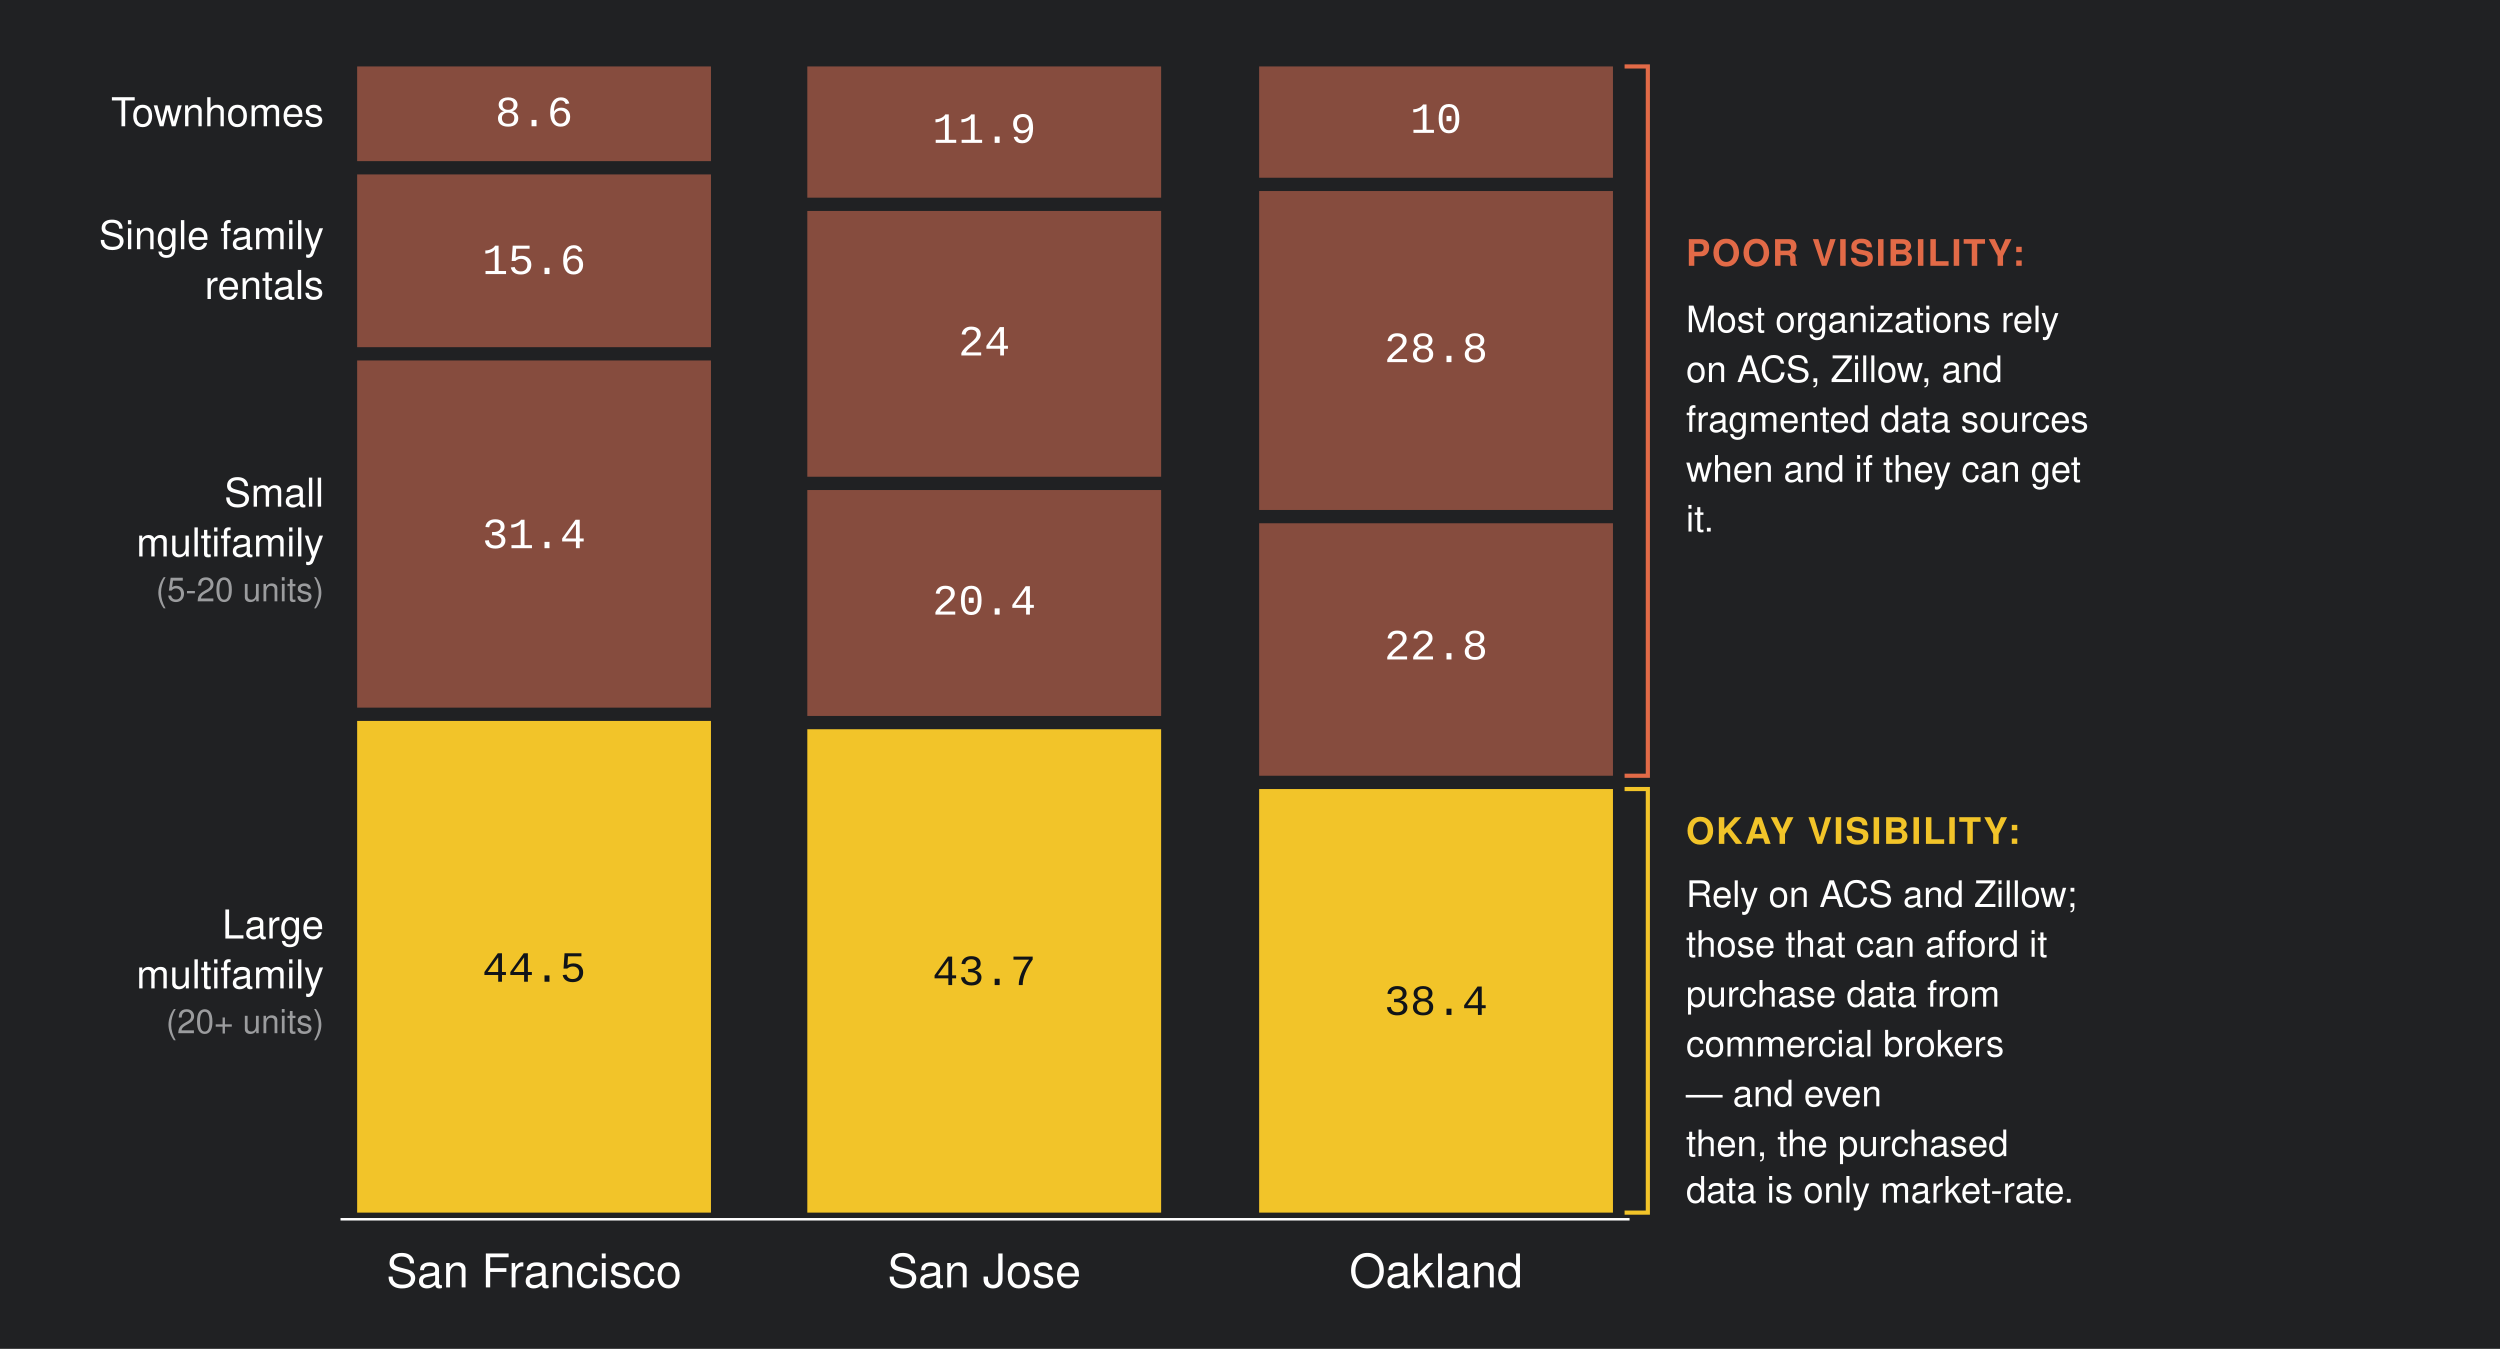
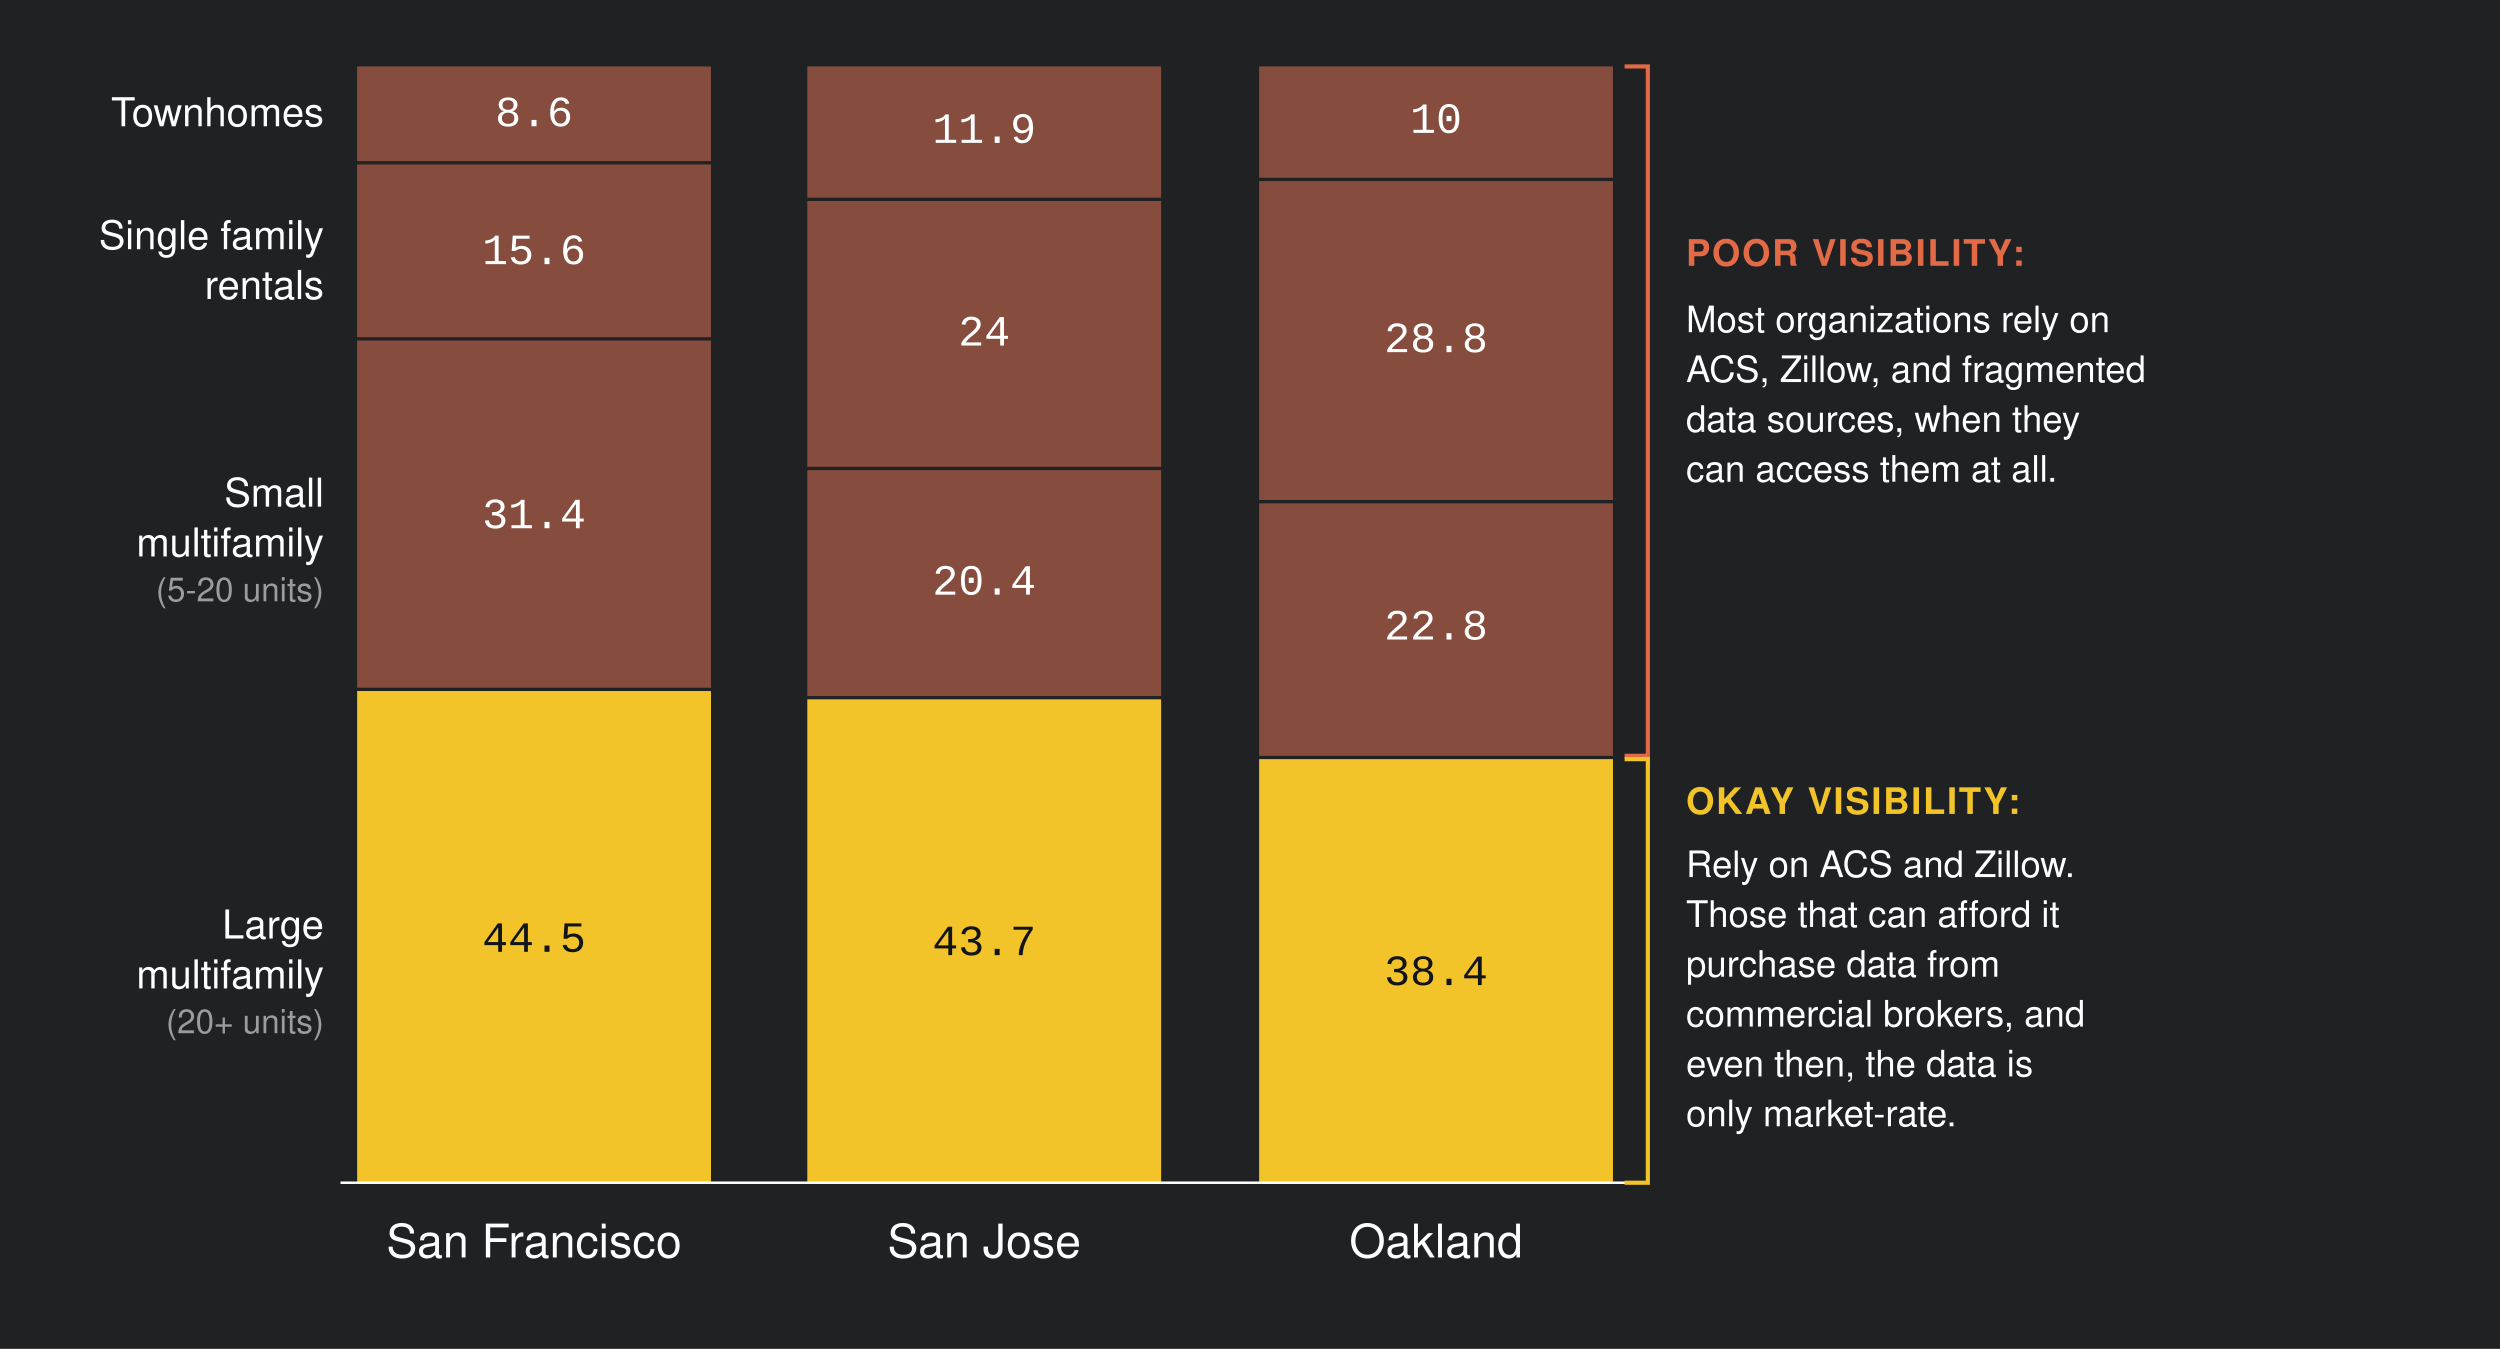
<svg xmlns="http://www.w3.org/2000/svg" viewBox="0 0 1505 812" font-family="Helvetica, Arial, sans-serif">
  <rect width="1505" height="812" fill="#202123" />
  <text x="195" y="76" fill="#ffffff" font-size="24" text-anchor="end">Townhomes</text>
  <text x="195" y="150" fill="#ffffff" font-size="24" text-anchor="end">Single family</text>
  <text x="195" y="180" fill="#ffffff" font-size="24" text-anchor="end">rentals</text>
  <text x="195" y="305" fill="#ffffff" font-size="24" text-anchor="end">Small</text>
  <text x="195" y="335" fill="#ffffff" font-size="24" text-anchor="end">multifamily</text>
  <text x="195" y="362" fill="#9b9c9e" font-size="20" text-anchor="end">(5-20 units)</text>
  <text x="195" y="565" fill="#ffffff" font-size="24" text-anchor="end">Large</text>
  <text x="195" y="595" fill="#ffffff" font-size="24" text-anchor="end">multifamily</text>
  <text x="195" y="622" fill="#9b9c9e" font-size="20" text-anchor="end">(20+ units)</text>
  <rect x="215" y="40" width="213" height="57" fill="#864c3e" />
  <text x="321.5" y="76" fill="#ffffff" font-size="26" font-family="'Courier New', Courier, monospace" text-anchor="middle">8.6</text>
-   <rect x="215" y="105" width="213" height="104" fill="#864c3e" />
-   <text x="321.5" y="165" fill="#ffffff" font-size="26" font-family="'Courier New', Courier, monospace" text-anchor="middle">15.6</text>
-   <rect x="215" y="217" width="213" height="209" fill="#864c3e" />
-   <text x="321.5" y="330" fill="#ffffff" font-size="26" font-family="'Courier New', Courier, monospace" text-anchor="middle">31.4</text>
-   <rect x="215" y="434" width="213" height="296" fill="#f2c429" />
-   <text x="321.5" y="591" fill="#111418" font-size="26" font-family="'Courier New', Courier, monospace" text-anchor="middle">44.5</text>
+   <rect x="215" y="99" width="213" height="104" fill="#864c3e" />
+   <text x="321.5" y="159" fill="#ffffff" font-size="26" font-family="'Courier New', Courier, monospace" text-anchor="middle">15.6</text>
+   <rect x="215" y="205" width="213" height="209" fill="#864c3e" />
+   <text x="321.5" y="318" fill="#ffffff" font-size="26" font-family="'Courier New', Courier, monospace" text-anchor="middle">31.4</text>
+   <rect x="215" y="416" width="213" height="296" fill="#f2c429" />
+   <text x="321.5" y="573" fill="#111418" font-size="26" font-family="'Courier New', Courier, monospace" text-anchor="middle">44.5</text>
  <rect x="486" y="40" width="213" height="79" fill="#864c3e" />
  <text x="592.5" y="86" fill="#ffffff" font-size="26" font-family="'Courier New', Courier, monospace" text-anchor="middle">11.9</text>
-   <rect x="486" y="127" width="213" height="160" fill="#864c3e" />
-   <text x="592.5" y="214" fill="#ffffff" font-size="26" font-family="'Courier New', Courier, monospace" text-anchor="middle">24</text>
-   <rect x="486" y="295" width="213" height="136" fill="#864c3e" />
-   <text x="592.5" y="370" fill="#ffffff" font-size="26" font-family="'Courier New', Courier, monospace" text-anchor="middle">20.4</text>
-   <rect x="486" y="439" width="213" height="291" fill="#f2c429" />
-   <text x="592.5" y="593" fill="#111418" font-size="26" font-family="'Courier New', Courier, monospace" text-anchor="middle">43.7</text>
+   <rect x="486" y="121" width="213" height="160" fill="#864c3e" />
+   <text x="592.5" y="208" fill="#ffffff" font-size="26" font-family="'Courier New', Courier, monospace" text-anchor="middle">24</text>
+   <rect x="486" y="283" width="213" height="136" fill="#864c3e" />
+   <text x="592.5" y="358" fill="#ffffff" font-size="26" font-family="'Courier New', Courier, monospace" text-anchor="middle">20.4</text>
+   <rect x="486" y="421" width="213" height="291" fill="#f2c429" />
+   <text x="592.5" y="575" fill="#111418" font-size="26" font-family="'Courier New', Courier, monospace" text-anchor="middle">43.7</text>
  <rect x="758" y="40" width="213" height="67" fill="#864c3e" />
  <text x="864.5" y="80" fill="#ffffff" font-size="26" font-family="'Courier New', Courier, monospace" text-anchor="middle">10</text>
-   <rect x="758" y="115" width="213" height="192" fill="#864c3e" />
-   <text x="864.5" y="218" fill="#ffffff" font-size="26" font-family="'Courier New', Courier, monospace" text-anchor="middle">28.8</text>
-   <rect x="758" y="315" width="213" height="152" fill="#864c3e" />
-   <text x="864.5" y="397" fill="#ffffff" font-size="26" font-family="'Courier New', Courier, monospace" text-anchor="middle">22.8</text>
-   <rect x="758" y="475" width="213" height="255" fill="#f2c429" />
-   <text x="864.5" y="611" fill="#111418" font-size="26" font-family="'Courier New', Courier, monospace" text-anchor="middle">38.4</text>
-   <line x1="205" y1="734" x2="981" y2="734" stroke="#ffffff" stroke-width="1.5" />
-   <text x="321.5" y="775" fill="#ffffff" font-size="28" text-anchor="middle">San Francisco</text>
-   <text x="592.5" y="775" fill="#ffffff" font-size="28" text-anchor="middle">San Jose</text>
-   <text x="864.5" y="775" fill="#ffffff" font-size="28" text-anchor="middle">Oakland</text>
-   <path d="M 978 40 L 992 40 L 992 467 L 978 467" stroke="#e26a47" stroke-width="2.5" fill="none" stroke-linejoin="miter" />
+   <rect x="758" y="109" width="213" height="192" fill="#864c3e" />
+   <text x="864.5" y="212" fill="#ffffff" font-size="26" font-family="'Courier New', Courier, monospace" text-anchor="middle">28.8</text>
+   <rect x="758" y="303" width="213" height="152" fill="#864c3e" />
+   <text x="864.5" y="385" fill="#ffffff" font-size="26" font-family="'Courier New', Courier, monospace" text-anchor="middle">22.8</text>
+   <rect x="758" y="457" width="213" height="255" fill="#f2c429" />
+   <text x="864.5" y="593" fill="#111418" font-size="26" font-family="'Courier New', Courier, monospace" text-anchor="middle">38.4</text>
+   <line x1="205" y1="712" x2="981" y2="712" stroke="#ffffff" stroke-width="1.5" />
+   <text x="321.5" y="757" fill="#ffffff" font-size="28" text-anchor="middle">San Francisco</text>
+   <text x="592.5" y="757" fill="#ffffff" font-size="28" text-anchor="middle">San Jose</text>
+   <text x="864.5" y="757" fill="#ffffff" font-size="28" text-anchor="middle">Oakland</text>
+   <path d="M 978 40 L 992 40 L 992 455 L 978 455" stroke="#e26a47" stroke-width="2.5" fill="none" stroke-linejoin="miter" />
  <text x="1015" y="160" fill="#e26a47" font-size="22" font-weight="700" letter-spacing="1">POOR  VISIBILITY:</text>
-   <text x="1015" y="200" fill="#ffffff" font-size="22">Most organizations rely</text>
-   <text x="1015" y="230" fill="#ffffff" font-size="22">on ACS, Zillow, and</text>
-   <text x="1015" y="260" fill="#ffffff" font-size="22">fragmented data sources</text>
-   <text x="1015" y="290" fill="#ffffff" font-size="22">when and if they can get</text>
-   <text x="1015" y="320" fill="#ffffff" font-size="22">it.</text>
-   <path d="M 978 475 L 992 475 L 992 730 L 978 730" stroke="#f2c429" stroke-width="2.5" fill="none" stroke-linejoin="miter" />
-   <text x="1015" y="508" fill="#f2c429" font-size="22" font-weight="700" letter-spacing="1">OKAY  VISIBILITY:</text>
-   <text x="1015" y="546" fill="#ffffff" font-size="22">Rely on ACS and Zillow;</text>
-   <text x="1015" y="576" fill="#ffffff" font-size="22">those that can afford it</text>
-   <text x="1015" y="606" fill="#ffffff" font-size="22">purchase data from</text>
-   <text x="1015" y="636" fill="#ffffff" font-size="22">commercial brokers</text>
-   <text x="1015" y="666" fill="#ffffff" font-size="22">— and even</text>
-   <text x="1015" y="696" fill="#ffffff" font-size="22">then, the purchased</text>
-   <text x="1015" y="724" fill="#ffffff" font-size="22">data is only market-rate.</text>
+   <text x="1015" y="200" fill="#ffffff" font-size="22">Most organizations rely on</text>
+   <text x="1015" y="230" fill="#ffffff" font-size="22">ACS, Zillow, and fragmented</text>
+   <text x="1015" y="260" fill="#ffffff" font-size="22">data sources, when they</text>
+   <text x="1015" y="290" fill="#ffffff" font-size="22">can access them at all.</text>
+   <text x="1015" y="320" fill="#ffffff" font-size="22" />
+   <path d="M 978 457 L 992 457 L 992 712 L 978 712" stroke="#f2c429" stroke-width="2.5" fill="none" stroke-linejoin="miter" />
+   <text x="1015" y="490" fill="#f2c429" font-size="22" font-weight="700" letter-spacing="1">OKAY  VISIBILITY:</text>
+   <text x="1015" y="528" fill="#ffffff" font-size="22">Rely on ACS and Zillow.</text>
+   <text x="1015" y="558" fill="#ffffff" font-size="22">Those that can afford it</text>
+   <text x="1015" y="588" fill="#ffffff" font-size="22">purchase data from</text>
+   <text x="1015" y="618" fill="#ffffff" font-size="22">commercial brokers, and</text>
+   <text x="1015" y="648" fill="#ffffff" font-size="22">even then, the data is</text>
+   <text x="1015" y="678" fill="#ffffff" font-size="22">only market-rate.</text>
+   <text x="1015" y="706" fill="#ffffff" font-size="22" />
</svg>
